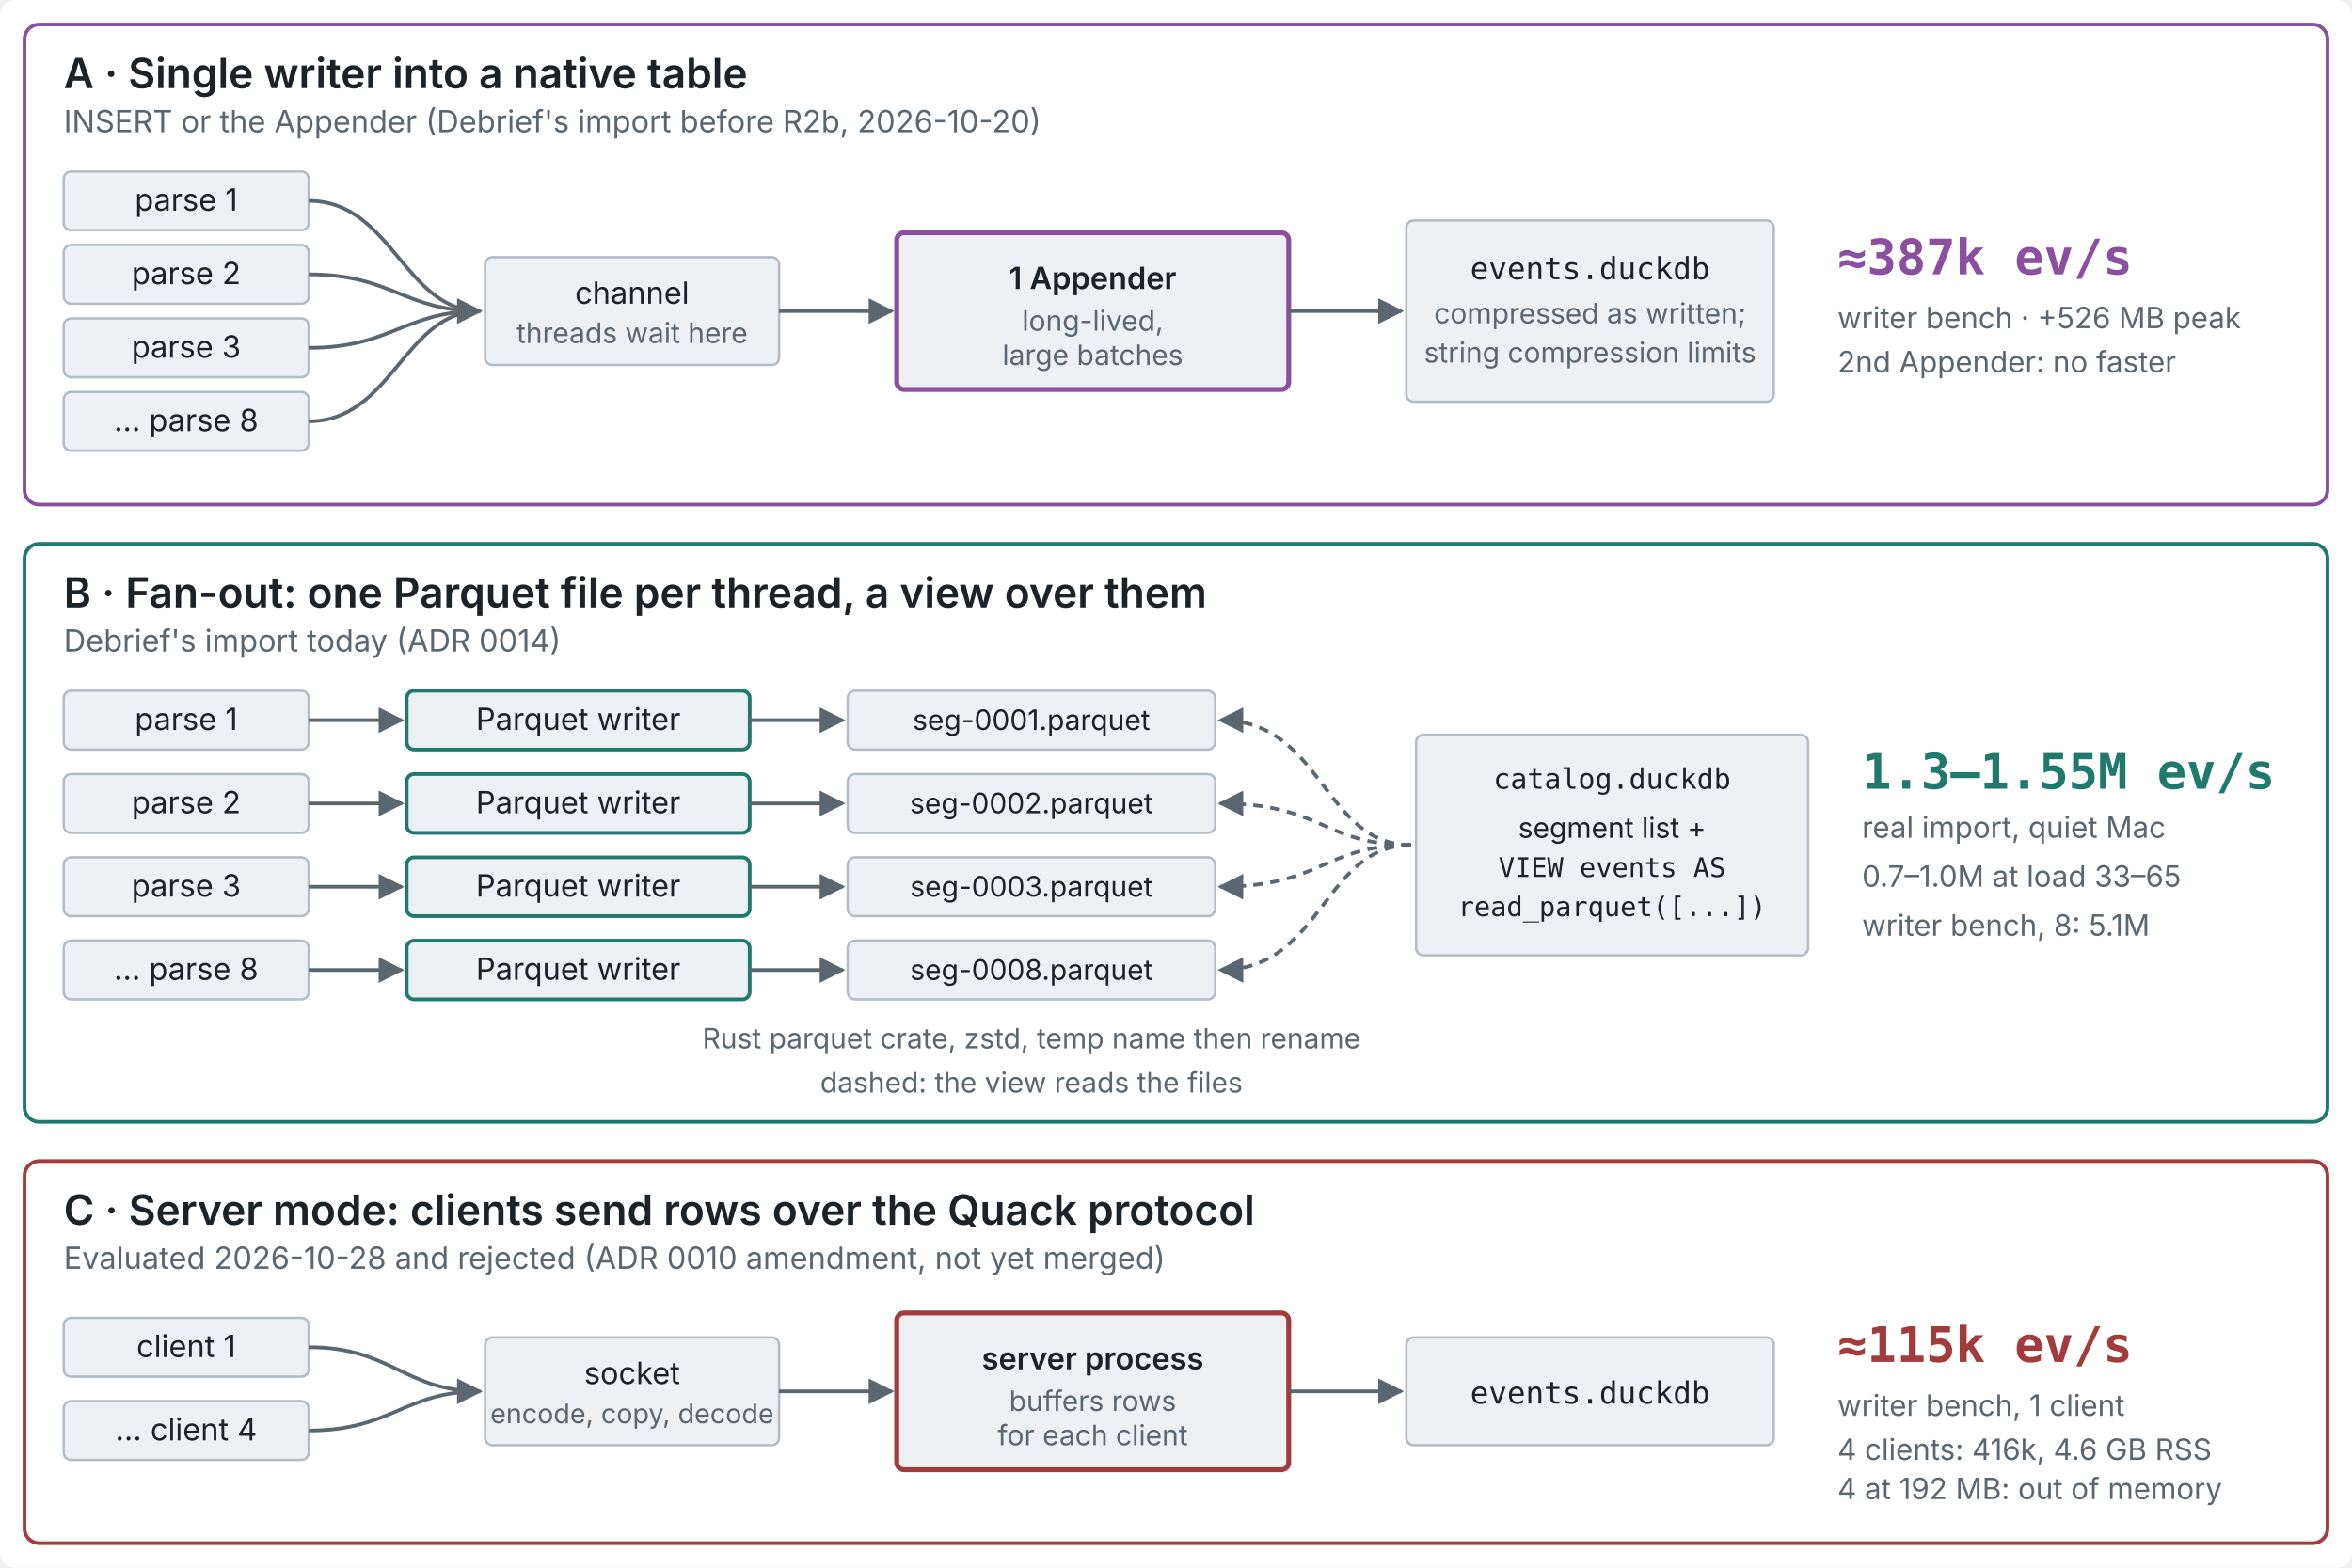
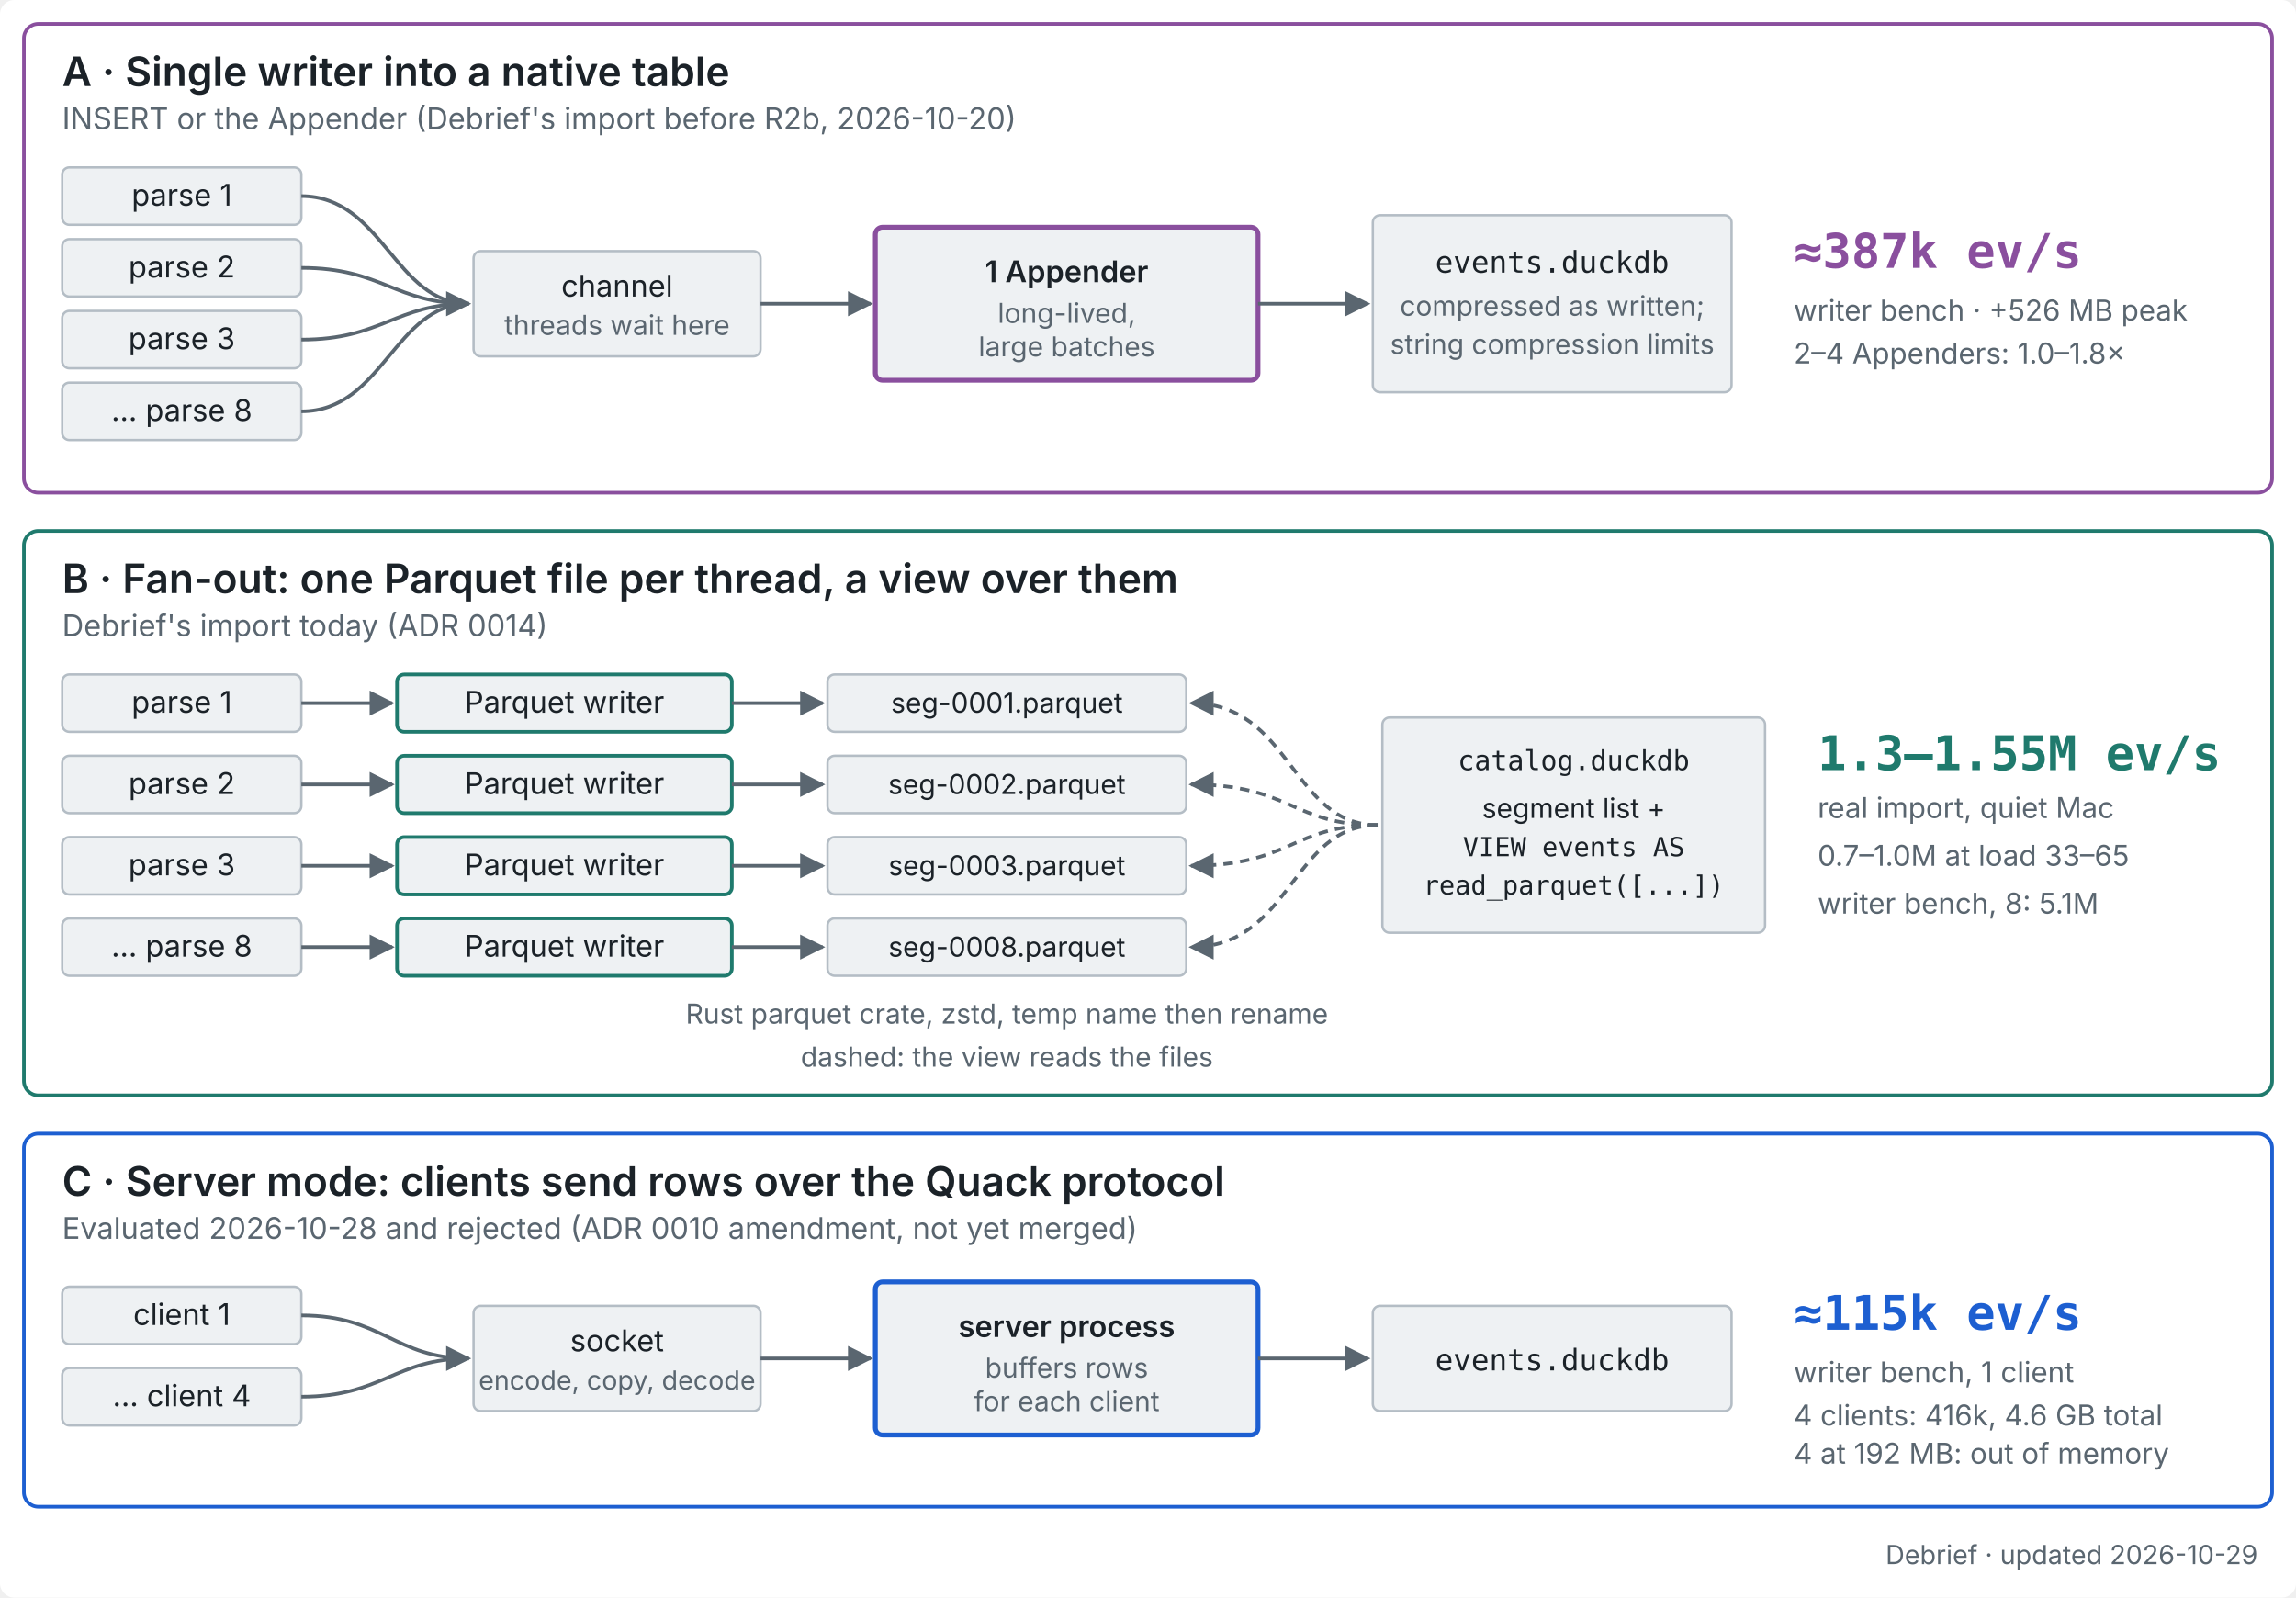
- <svg xmlns="http://www.w3.org/2000/svg" viewBox="0 0 960 640" width="960" height="640" role="img" aria-labelledby="d1t d1d">
+ <svg xmlns="http://www.w3.org/2000/svg" viewBox="0 0 960 668" width="960" height="668" role="img" aria-labelledby="d1t d1d">
  <style>
      /* Self-contained colours (no page variables): light by default, dark under prefers-color-scheme. */
      .bg { fill: #ffffff; }
      text { font-family: -apple-system, BlinkMacSystemFont, "Segoe UI", system-ui, sans-serif; fill: #1b2228; }
      .t-mono { font-family: ui-monospace, "SF Mono", Menlo, "Cascadia Mono", Consolas, monospace; }
      .t-muted { fill: #5a6670; }
      .t-head { font-weight: 600; }
      .box { fill: #eef1f3; stroke: #b4bdc5; }
      .edge { stroke: #5a6670; stroke-width: 1.5; fill: none; }
      .s-single { stroke: #8a4f9e; } .f-single { fill: #8a4f9e; }
      .s-fan { stroke: #1f7a6d; } .f-fan { fill: #1f7a6d; }
-       .s-server { stroke: #a23b3b; } .f-server { fill: #a23b3b; }
+       .s-server { stroke: #1d5fd1; } .f-server { fill: #1d5fd1; }
      .grid { stroke: #b4bdc5; stroke-width: 1; }
      .arrowhead { fill: #5a6670; }
      .val { paint-order: stroke; stroke: #ffffff; stroke-width: 5px; stroke-linejoin: round; }
      @media (prefers-color-scheme: dark) {
        .bg { fill: #1a2127; }
        text { fill: #e3e8ec; }
        .t-muted { fill: #9aa6b0; }
        .box { fill: #202930; stroke: #46535e; }
        .edge { stroke: #9aa6b0; }
        .s-single { stroke: #c08ad4; } .f-single { fill: #c08ad4; }
        .s-fan { stroke: #4cc0ae; } .f-fan { fill: #4cc0ae; }
-         .s-server { stroke: #e07a7a; } .f-server { fill: #e07a7a; }
+         .s-server { stroke: #5b9bff; } .f-server { fill: #5b9bff; }
        .grid { stroke: #46535e; }
        .arrowhead { fill: #9aa6b0; }
        .val { stroke: #1a2127; }
      }
    </style>
-   <rect class="bg" x="0" y="0" width="960" height="640" rx="6" />
+   <rect class="bg" x="0" y="0" width="960" height="668" rx="6" />
  <defs>
    <marker id="ah" viewBox="0 0 10 10" refX="9" refY="5" markerWidth="7" markerHeight="7" orient="auto-start-reverse">
      <path d="M0,0 L10,5 L0,10 z" class="arrowhead" />
    </marker>
  </defs>
  <rect x="10" y="10" width="940" height="196" rx="6" fill="none" class="s-single" stroke-width="1.5" />
  <text x="26" y="36" class="t-head" font-size="17">A · Single writer into a native table</text>
  <text x="26" y="54" class="t-muted" font-size="12.5">INSERT or the Appender (Debrief's import before R2b, 2026-10-20)</text>
  <g font-size="12.5">
    <rect x="26" y="70" width="100" height="24" rx="3" class="box" />
    <text x="76" y="86" text-anchor="middle">parse 1</text>
    <rect x="26" y="100" width="100" height="24" rx="3" class="box" />
    <text x="76" y="116" text-anchor="middle">parse 2</text>
    <rect x="26" y="130" width="100" height="24" rx="3" class="box" />
    <text x="76" y="146" text-anchor="middle">parse 3</text>
    <rect x="26" y="160" width="100" height="24" rx="3" class="box" />
    <text x="76" y="176" text-anchor="middle">… parse 8</text>
    <path d="M126,82 C160,82 165,127 196,127" class="edge" marker-end="url(#ah)" />
    <path d="M126,112 C160,112 165,127 196,127" class="edge" />
    <path d="M126,142 C160,142 165,127 196,127" class="edge" />
    <path d="M126,172 C160,172 165,127 196,127" class="edge" />
    <rect x="198" y="105" width="120" height="44" rx="3" class="box" />
    <text x="258" y="124" text-anchor="middle">channel</text>
    <text x="258" y="140" text-anchor="middle" class="t-muted" font-size="11.5">threads wait here</text>
    <line x1="318" y1="127" x2="364" y2="127" class="edge" marker-end="url(#ah)" />
    <rect x="366" y="95" width="160" height="64" rx="3" class="box s-single" stroke-width="2" />
    <text x="446" y="118" text-anchor="middle" font-weight="600">1 Appender</text>
    <text x="446" y="135" text-anchor="middle" class="t-muted" font-size="11.5">long-lived,</text>
    <text x="446" y="149" text-anchor="middle" class="t-muted" font-size="11.5">large batches</text>
    <line x1="526" y1="127" x2="572" y2="127" class="edge" marker-end="url(#ah)" />
    <rect x="574" y="90" width="150" height="74" rx="3" class="box" />
    <text x="649" y="114" text-anchor="middle" class="t-mono">events.duckdb</text>
    <text x="649" y="132" text-anchor="middle" class="t-muted" font-size="11.5">compressed as written;</text>
    <text x="649" y="148" text-anchor="middle" class="t-muted" font-size="11.5">string compression limits</text>
    <text x="750" y="112" class="t-mono f-single" font-size="20" font-weight="600">≈387k ev/s</text>
    <text x="750" y="134" class="t-muted" font-size="12">writer bench · +526 MB peak</text>
-     <text x="750" y="152" class="t-muted" font-size="12">2nd Appender: no faster</text>
+     <text x="750" y="152" class="t-muted" font-size="12">2–4 Appenders: 1.0–1.8×</text>
  </g>
  <rect x="10" y="222" width="940" height="236" rx="6" fill="none" class="s-fan" stroke-width="1.5" />
  <text x="26" y="248" class="t-head" font-size="17">B · Fan-out: one Parquet file per thread, a view over them</text>
  <text x="26" y="266" class="t-muted" font-size="12.5">Debrief's import today (ADR 0014)</text>
  <g font-size="12.5">
    <rect x="26" y="282" width="100" height="24" rx="3" class="box" />
    <text x="76" y="298" text-anchor="middle">parse 1</text>
    <rect x="26" y="316" width="100" height="24" rx="3" class="box" />
    <text x="76" y="332" text-anchor="middle">parse 2</text>
    <rect x="26" y="350" width="100" height="24" rx="3" class="box" />
    <text x="76" y="366" text-anchor="middle">parse 3</text>
    <rect x="26" y="384" width="100" height="24" rx="3" class="box" />
    <text x="76" y="400" text-anchor="middle">… parse 8</text>
    <g class="edge">
      <line x1="126" y1="294" x2="164" y2="294" marker-end="url(#ah)" />
      <line x1="126" y1="328" x2="164" y2="328" marker-end="url(#ah)" />
      <line x1="126" y1="362" x2="164" y2="362" marker-end="url(#ah)" />
      <line x1="126" y1="396" x2="164" y2="396" marker-end="url(#ah)" />
    </g>
    <g>
      <rect x="166" y="282" width="140" height="24" rx="3" class="box s-fan" stroke-width="1.5" />
      <text x="236" y="298" text-anchor="middle">Parquet writer</text>
      <rect x="166" y="316" width="140" height="24" rx="3" class="box s-fan" stroke-width="1.5" />
      <text x="236" y="332" text-anchor="middle">Parquet writer</text>
      <rect x="166" y="350" width="140" height="24" rx="3" class="box s-fan" stroke-width="1.5" />
      <text x="236" y="366" text-anchor="middle">Parquet writer</text>
      <rect x="166" y="384" width="140" height="24" rx="3" class="box s-fan" stroke-width="1.5" />
      <text x="236" y="400" text-anchor="middle">Parquet writer</text>
    </g>
    <g class="edge">
      <line x1="306" y1="294" x2="344" y2="294" marker-end="url(#ah)" />
      <line x1="306" y1="328" x2="344" y2="328" marker-end="url(#ah)" />
      <line x1="306" y1="362" x2="344" y2="362" marker-end="url(#ah)" />
      <line x1="306" y1="396" x2="344" y2="396" marker-end="url(#ah)" />
    </g>
    <g class="t-mono" font-size="11.5">
      <rect x="346" y="282" width="150" height="24" rx="3" class="box" />
      <text x="421" y="298" text-anchor="middle">seg-0001.parquet</text>
      <rect x="346" y="316" width="150" height="24" rx="3" class="box" />
      <text x="421" y="332" text-anchor="middle">seg-0002.parquet</text>
      <rect x="346" y="350" width="150" height="24" rx="3" class="box" />
      <text x="421" y="366" text-anchor="middle">seg-0003.parquet</text>
      <rect x="346" y="384" width="150" height="24" rx="3" class="box" />
      <text x="421" y="400" text-anchor="middle">seg-0008.parquet</text>
    </g>
    <text x="421" y="428" text-anchor="middle" class="t-muted" font-size="11.5">Rust parquet crate, zstd, temp name then rename</text>
    <g stroke-dasharray="4 3">
      <path d="M576,345 C540,345 540,294 498,294" class="edge" marker-end="url(#ah)" />
      <path d="M576,345 C540,345 540,328 498,328" class="edge" marker-end="url(#ah)" />
      <path d="M576,345 C540,345 540,362 498,362" class="edge" marker-end="url(#ah)" />
      <path d="M576,345 C540,345 540,396 498,396" class="edge" marker-end="url(#ah)" />
    </g>
    <text x="421" y="446" text-anchor="middle" class="t-muted" font-size="11.5">dashed: the view reads the files</text>
    <rect x="578" y="300" width="160" height="90" rx="3" class="box" />
    <text x="658" y="322" text-anchor="middle" class="t-mono" font-size="11.5">catalog.duckdb</text>
    <text x="658" y="342" text-anchor="middle" font-size="11.5">segment list +</text>
    <text x="658" y="358" text-anchor="middle" class="t-mono" font-size="11">VIEW events AS</text>
    <text x="658" y="374" text-anchor="middle" class="t-mono" font-size="11">read_parquet([...])</text>
    <text x="760" y="322" class="t-mono f-fan" font-size="20" font-weight="600">1.3–1.55M ev/s</text>
    <text x="760" y="342" class="t-muted" font-size="12">real import, quiet Mac</text>
    <text x="760" y="362" class="t-muted" font-size="12">0.7–1.0M at load 33–65</text>
    <text x="760" y="382" class="t-muted" font-size="12">writer bench, 8: 5.1M</text>
  </g>
  <rect x="10" y="474" width="940" height="156" rx="6" fill="none" class="s-server" stroke-width="1.5" />
  <text x="26" y="500" class="t-head" font-size="17">C · Server mode: clients send rows over the Quack protocol</text>
  <text x="26" y="518" class="t-muted" font-size="12.5">Evaluated 2026-10-28 and rejected (ADR 0010 amendment, not yet merged)</text>
  <g font-size="12.5">
    <rect x="26" y="538" width="100" height="24" rx="3" class="box" />
    <text x="76" y="554" text-anchor="middle">client 1</text>
    <rect x="26" y="572" width="100" height="24" rx="3" class="box" />
    <text x="76" y="588" text-anchor="middle">… client 4</text>
    <path d="M126,550 C160,550 165,568 196,568" class="edge" marker-end="url(#ah)" />
    <path d="M126,584 C160,584 165,568 196,568" class="edge" />
    <rect x="198" y="546" width="120" height="44" rx="3" class="box" />
    <text x="258" y="565" text-anchor="middle">socket</text>
    <text x="258" y="581" text-anchor="middle" class="t-muted" font-size="11">encode, copy, decode</text>
    <line x1="318" y1="568" x2="364" y2="568" class="edge" marker-end="url(#ah)" />
    <rect x="366" y="536" width="160" height="64" rx="3" class="box s-server" stroke-width="2" />
    <text x="446" y="559" text-anchor="middle" font-weight="600">server process</text>
    <text x="446" y="576" text-anchor="middle" class="t-muted" font-size="11.5">buffers rows</text>
    <text x="446" y="590" text-anchor="middle" class="t-muted" font-size="11.5">for each client</text>
    <line x1="526" y1="568" x2="572" y2="568" class="edge" marker-end="url(#ah)" />
    <rect x="574" y="546" width="150" height="44" rx="3" class="box" />
    <text x="649" y="573" text-anchor="middle" class="t-mono">events.duckdb</text>
    <text x="750" y="556" class="t-mono f-server" font-size="20" font-weight="600">≈115k ev/s</text>
    <text x="750" y="578" class="t-muted" font-size="12">writer bench, 1 client</text>
-     <text x="750" y="596" class="t-muted" font-size="12">4 clients: 416k, 4.6 GB RSS</text>
+     <text x="750" y="596" class="t-muted" font-size="12">4 clients: 416k, 4.6 GB total</text>
    <text x="750" y="612" class="t-muted" font-size="12">4 at 192 MB: out of memory</text>
  </g>
+   <text x="944" y="654" text-anchor="end" class="t-muted" font-size="11">Debrief · updated 2026-10-29</text>
</svg>
